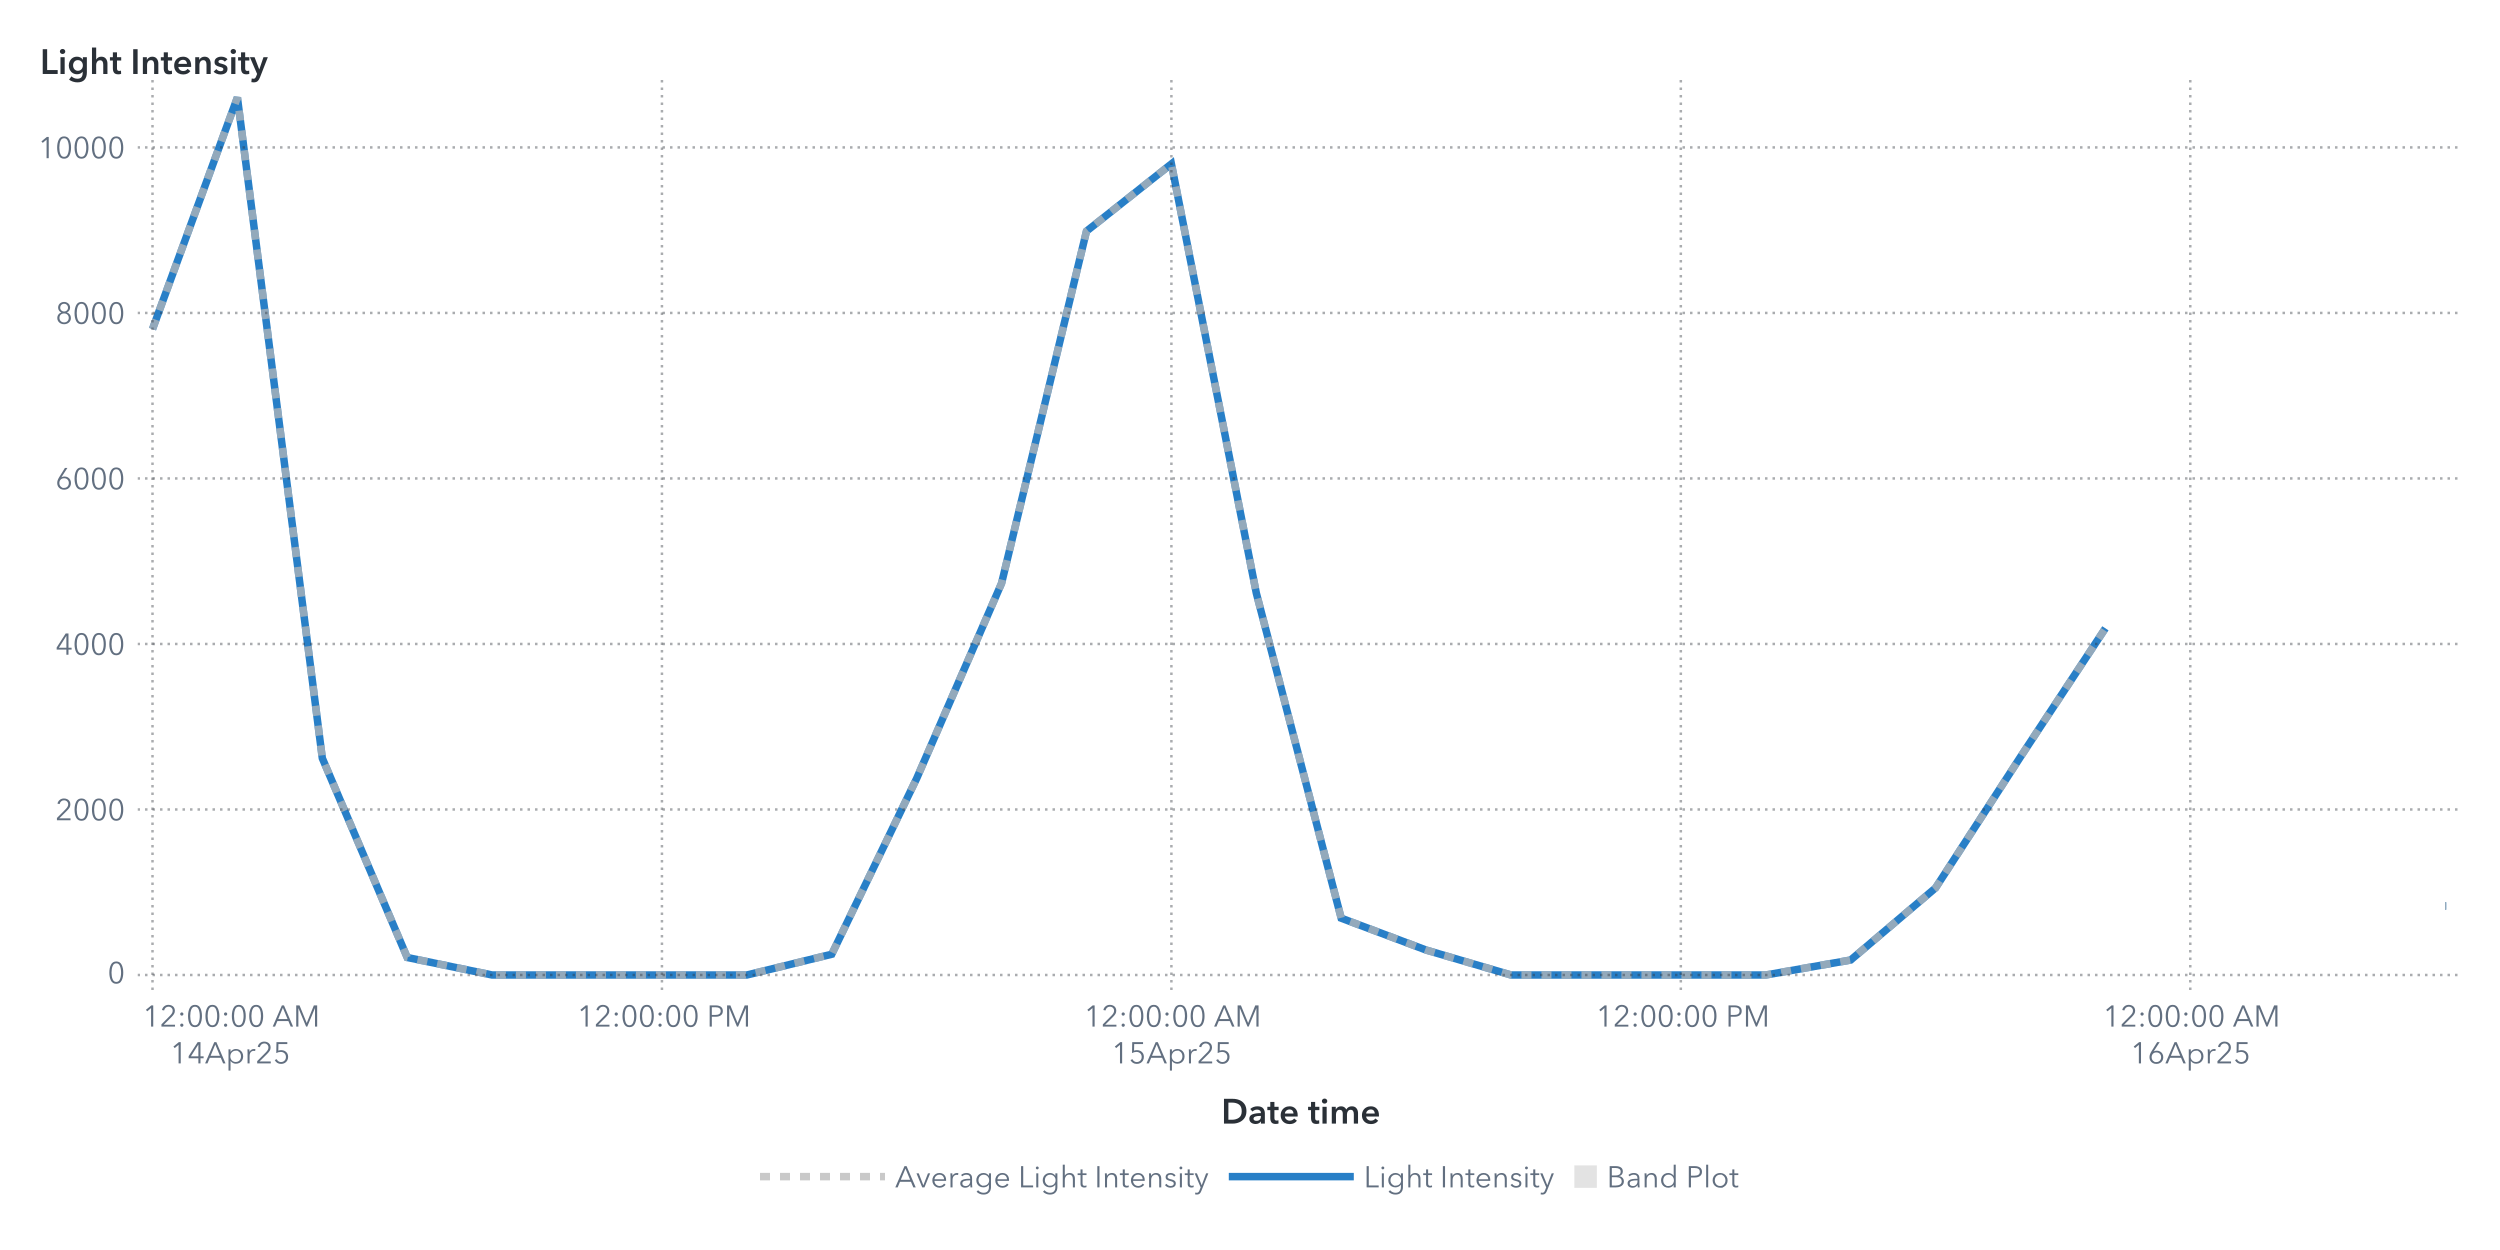
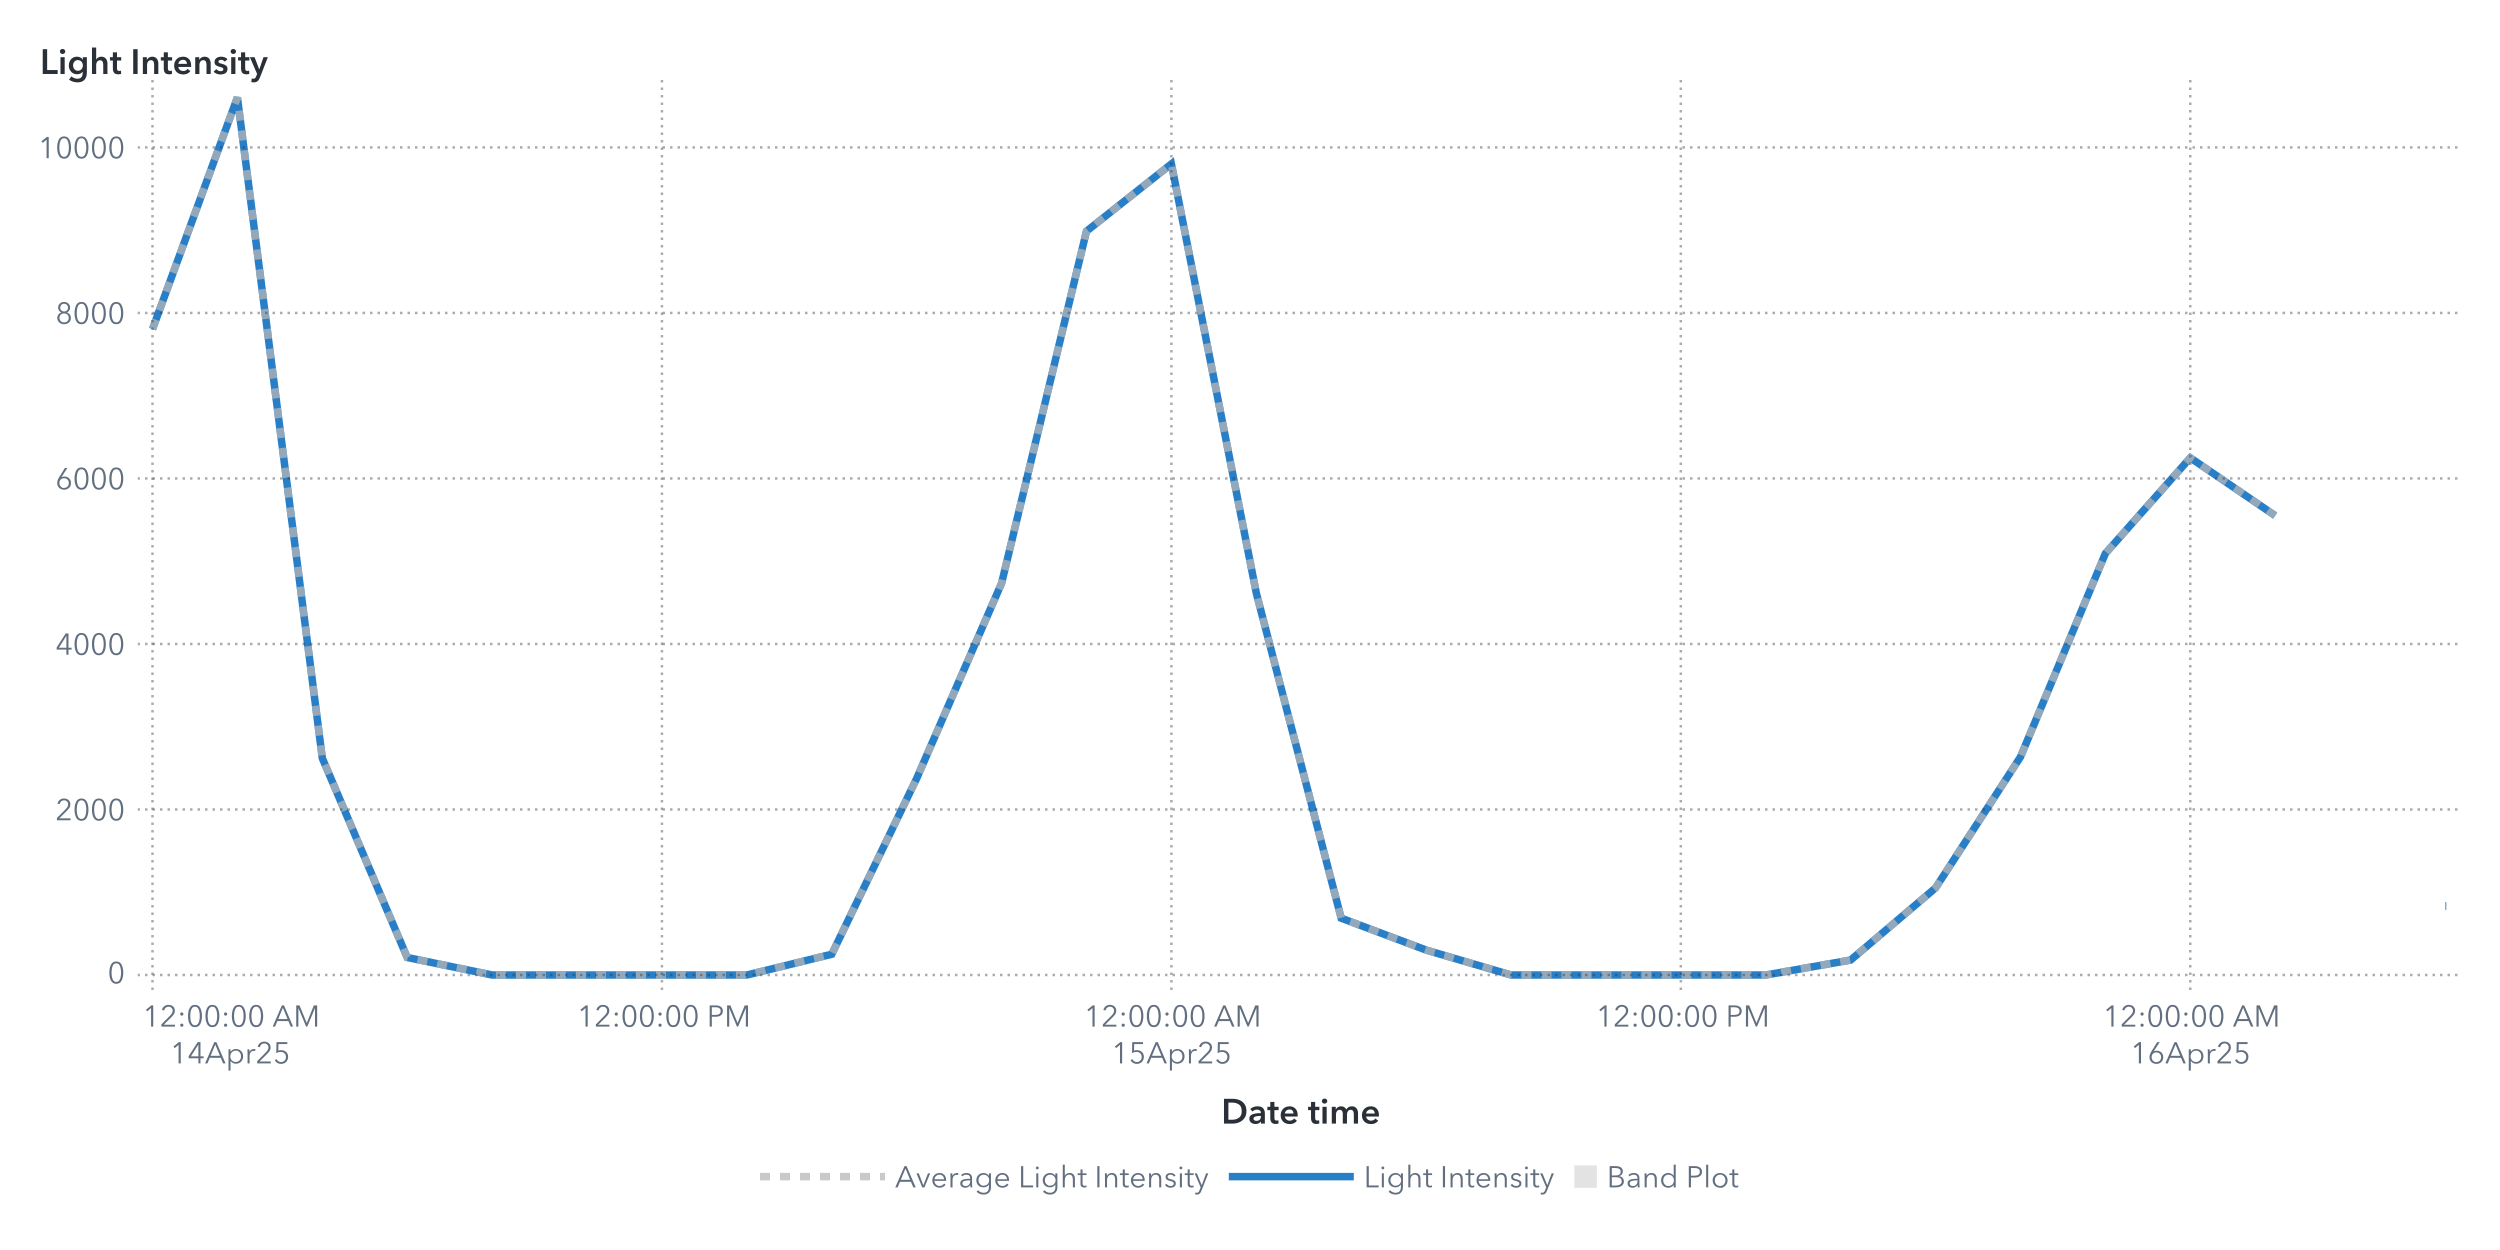
<svg xmlns="http://www.w3.org/2000/svg" xmlns:xlink="http://www.w3.org/1999/xlink" version="1.1" width="1000" height="500" viewBox="0 0 1000 500">
  <rect x="0" y="0" width="1000" height="500" fill="#ffffff">
</rect>
  <g>
    <rect x="0" y="0" rx="5" ry="5" width="1000.0" height="500.0" fill="#ffffff" opacity="0">
</rect>
    <rect x="0" y="0" rx="5" ry="5" width="1000.0" height="500.0" fill="#ffffff" opacity="0">
</rect>
    <rect x="0" y="0" rx="5" ry="5" width="1000.0" height="500.0" fill="#ffffff" opacity="0">
</rect>
    <rect x="0" y="0" rx="5" ry="5" width="1000.0" height="500.0" fill="#ffffff" opacity="0">
</rect>
    <g transform=" translate(16.0 -16.0)">
      <defs>
        <clipPath id="ClipPath0">
          <rect x="39" y="46" width="932" height="366">
</rect>
        </clipPath>
      </defs>
      <g clip-path="url(#ClipPath0)">
        <defs>
          <clipPath id="ClipPath1">
            <rect x="39" y="48" width="930" height="364">
</rect>
          </clipPath>
        </defs>
        <g clip-path="url(#ClipPath1)">
          <g transform="">
-             <polyline id="Polyline_39" points="45.0,147.66  78.96,55.0  112.93,319.3  146.89,399.0  180.85,406.0  214.81,406.0  248.78,406.0  282.74,406.0  316.7,397.69  350.67,327.37  384.63,249.29  418.59,108.47  452.56,81.56  486.52,253.22  520.48,383.27  554.44,396.02  588.41,406.0  622.37,406.0  656.33,406.0  690.3,406.0  724.26,400.01  758.22,371.17  792.19,318.76  826.15,267.32 " fill="none" stroke="#287fc7" stroke-width="3.0">
+             <polyline id="Polyline_39" points="45.0,147.66  78.96,55.0  112.93,319.3  146.89,399.0  180.85,406.0  214.81,406.0  248.78,406.0  282.74,406.0  316.7,397.69  350.67,327.37  384.63,249.29  418.59,108.47  452.56,81.56  486.52,253.22  520.48,383.27  554.44,396.02  588.41,406.0  622.37,406.0  656.33,406.0  690.3,406.0  724.26,400.01  758.22,371.17  792.19,318.76  826.15,237.39  860.11,199.12  894.07,222.27 " fill="none" stroke="#287fc7" stroke-width="3.0">
</polyline>
            <polyline id="Polyline_39" points="962.0,378.39  962.5,378.39 " fill="none" stroke="#287fc7" stroke-width="3.0">
</polyline>
          </g>
          <g transform="">
-             <polyline id="Polyline_96" points="45.0,147.66  78.96,55.0  112.93,319.3  146.89,399.0  180.85,406.0  214.81,406.0  248.78,406.0  282.74,406.0  316.7,397.69  350.67,327.37  384.63,249.29  418.59,108.47  452.56,81.56  486.52,253.22  520.48,383.27  554.44,396.02  588.41,406.0  622.37,406.0  656.33,406.0  690.3,406.0  724.26,400.01  758.22,371.17  792.19,318.76  826.15,267.32 " fill="none" stroke="#b7b7b7" stroke-width="3.0" stroke-dasharray="4,4" opacity="0.75">
+             <polyline id="Polyline_96" points="45.0,147.66  78.96,55.0  112.93,319.3  146.89,399.0  180.85,406.0  214.81,406.0  248.78,406.0  282.74,406.0  316.7,397.69  350.67,327.37  384.63,249.29  418.59,108.47  452.56,81.56  486.52,253.22  520.48,383.27  554.44,396.02  588.41,406.0  622.37,406.0  656.33,406.0  690.3,406.0  724.26,400.01  758.22,371.17  792.19,318.76  826.15,237.39  860.11,199.12  894.07,222.27 " fill="none" stroke="#b7b7b7" stroke-width="3.0" stroke-dasharray="4,4" opacity="0.75">
</polyline>
            <polyline id="Polyline_96" points="962.0,378.39  962.5,378.39 " fill="none" stroke="#b7b7b7" stroke-width="3.0" stroke-dasharray="4,4" opacity="0.75">
</polyline>
          </g>
          <g transform="">
</g>
        </g>
        <path d="M39.0 406.0L969.0 406.0" stroke="#2a3037" stroke-dasharray="1,2" fill="none" opacity="0.4">
</path>
        <path d="M39.0 339.79L969.0 339.79" stroke="#2a3037" stroke-dasharray="1,2" fill="none" opacity="0.4">
</path>
        <path d="M39.0 273.59L969.0 273.59" stroke="#2a3037" stroke-dasharray="1,2" fill="none" opacity="0.4">
</path>
        <path d="M39.0 207.38L969.0 207.38" stroke="#2a3037" stroke-dasharray="1,2" fill="none" opacity="0.4">
</path>
        <path d="M39.0 141.18L969.0 141.18" stroke="#2a3037" stroke-dasharray="1,2" fill="none" opacity="0.4">
</path>
        <path d="M39.0 74.97L969.0 74.97" stroke="#2a3037" stroke-dasharray="1,2" fill="none" opacity="0.4">
</path>
        <path d="M45.0 412.0L45.0 48.0" stroke="#2a3037" stroke-dasharray="1,2" fill="none" opacity="0.4">
</path>
        <path d="M248.78 412.0L248.78 48.0" stroke="#2a3037" stroke-dasharray="1,2" fill="none" opacity="0.4">
</path>
        <path d="M452.56 412.0L452.56 48.0" stroke="#2a3037" stroke-dasharray="1,2" fill="none" opacity="0.4">
</path>
        <path d="M656.33 412.0L656.33 48.0" stroke="#2a3037" stroke-dasharray="1,2" fill="none" opacity="0.4">
</path>
        <path d="M860.11 412.0L860.11 48.0" stroke="#2a3037" stroke-dasharray="1,2" fill="none" opacity="0.4">
</path>
      </g>
      <defs>
        <clipPath id="ClipPath2">
          <rect x="0" y="49" width="39" height="363">
</rect>
        </clipPath>
      </defs>
      <g clip-path="url(#ClipPath2)">
        <g fill="#626f80" stroke="#626f80" transform="translate(27.04 409.3) scale(0.012 -0.012)">
          <defs>
            <path id="g48/TT0" d="M522.0 353.0Q 522.0,195.0  467.0,88.5 T 290.0,-18.0 Q 167.0,-18.0  112.5,88.5 T 58.0,353.0 Q 58.0,512.0  112.5,619.0 T 290.0,726.0 Q 412.0,726.0  467.0,618.5 T 522.0,353.0 Z M131.0 353.0Q 131.0,226.0  167.5,135.0 T 290.0,44.0 Q 375.0,44.0  412.0,135.5 T 449.0,353.0 Q 449.0,480.0  412.0,572.5 T 290.0,665.0 Q 204.0,665.0  167.5,573.0 T 131.0,353.0 Z">
</path>
          </defs>
          <use x="0" y="0" xlink:href="#g48/TT0" />
        </g>
        <text id="Text_182" x="34.0" y="409.3" font-size="9.0pt" font-family="Avenir Next for SAS" fill="#626f80" text-anchor="end" opacity="0">
0</text>
        <g fill="#626f80" stroke="#626f80" transform="translate(6.16 344.1) scale(0.012 -0.012)">
          <defs>
            <path id="g50/TT0" d="M51.0 0 L51.0 75.0 L341.0 368.0Q 380.0,408.0  403.0,447.0 T 426.0,530.0 Q 426.0,590.0  385.5,627.5 T 286.0,665.0 Q 230.0,665.0  191.0,630.0 T 140.0,539.0  L69.0 553.0Q 84.0,629.0  144.0,677.5 T 286.0,726.0 Q 344.0,726.0  392.5,703.5 T 470.0,637.0 T 499.0,531.0 Q 499.0,469.0  470.0,421.5 T 384.0,317.0  L129.0 64.0 L504.0 64.0 L504.0 0 L51.0 0Z">
</path>
          </defs>
          <use x="0" y="0" xlink:href="#g50/TT0" />
          <use x="580.0" y="0" xlink:href="#g48/TT0" />
          <use x="1160.0" y="0" xlink:href="#g48/TT0" />
          <use x="1740.0" y="0" xlink:href="#g48/TT0" />
        </g>
        <text id="Text_183" x="34.0" y="344.1" font-size="9.0pt" font-family="Avenir Next for SAS" fill="#626f80" text-anchor="end" opacity="0">
2000</text>
        <g fill="#626f80" stroke="#626f80" transform="translate(6.16 277.89) scale(0.012 -0.012)">
          <defs>
            <path id="g52/TT0" d="M436.0 234.0 L540.0 234.0 L540.0 171.0 L436.0 171.0 L436.0 0 L366.0 0 L366.0 171.0 L42.0 171.0 L42.0 241.0 L342.0 708.0 L436.0 708.0 L436.0 234.0Z M366.0 627.0 L364.0 627.0 L117.0 234.0 L366.0 234.0 L366.0 627.0Z">
</path>
          </defs>
          <use x="0" y="0" xlink:href="#g52/TT0" />
          <use x="580.0" y="0" xlink:href="#g48/TT0" />
          <use x="1160.0" y="0" xlink:href="#g48/TT0" />
          <use x="1740.0" y="0" xlink:href="#g48/TT0" />
        </g>
        <text id="Text_184" x="34.0" y="277.89" font-size="9.0pt" font-family="Avenir Next for SAS" fill="#626f80" text-anchor="end" opacity="0">
4000</text>
        <g fill="#626f80" stroke="#626f80" transform="translate(6.16 211.68) scale(0.012 -0.012)">
          <defs>
            <path id="g54/TT0" d="M203.0 397.0Q 218.0,409.0  247.0,416.0 T 304.0,423.0 Q 365.0,423.0  414.5,395.5 T 492.0,318.0 T 520.0,205.0 Q 520.0,140.0  490.5,89.5 T 408.5,10.5 T 290.0,-18.0 Q 224.0,-18.0  171.5,10.5 T 89.5,89.5 T 60.0,205.0 Q 60.0,255.0  77.0,301.5 T 124.0,397.0  L317.0 708.0 L400.0 708.0 L201.0 399.0 L203.0 397.0Z M290.0 43.0Q 336.0,43.0  372.0,64.0 T 428.0,122.0 T 448.0,205.0 Q 448.0,275.0  405.0,320.0 T 290.0,365.0 Q 218.0,365.0  175.0,320.0 T 132.0,205.0 Q 132.0,159.0  152.0,122.0 T 208.0,64.0 T 244.0,43.0 Z">
</path>
          </defs>
          <use x="0" y="0" xlink:href="#g54/TT0" />
          <use x="580.0" y="0" xlink:href="#g48/TT0" />
          <use x="1160.0" y="0" xlink:href="#g48/TT0" />
          <use x="1740.0" y="0" xlink:href="#g48/TT0" />
        </g>
        <text id="Text_185" x="34.0" y="211.68" font-size="9.0pt" font-family="Avenir Next for SAS" fill="#626f80" text-anchor="end" opacity="0">
6000</text>
        <g fill="#626f80" stroke="#626f80" transform="translate(6.16 145.48) scale(0.012 -0.012)">
          <defs>
            <path id="g56/TT0" d="M517.0 186.0Q 517.0,126.0  486.0,79.5 T 403.0,7.5 T 290.0,-18.0 Q 229.0,-18.0  177.0,7.5 T 94.0,79.5 T 63.0,186.0 Q 63.0,256.0  100.5,306.5 T 197.0,375.0  L197.0 377.0Q 150.0,393.0  120.0,437.5 T 90.0,537.0 Q 90.0,593.0  117.0,636.0 T 190.0,702.5 T 290.0,726.0 Q 344.0,726.0  390.0,702.5 T 463.0,636.0 T 490.0,537.0 Q 490.0,482.0  460.0,437.5 T 383.0,377.0  L383.0 375.0Q 442.0,358.0  479.5,307.0 T 517.0,186.0 Z M290.0 406.0Q 345.0,406.0  382.5,442.0 T 420.0,533.0 Q 420.0,590.0  383.0,627.5 T 290.0,665.0 Q 234.0,665.0  197.0,627.5 T 160.0,533.0 Q 160.0,478.0  197.5,442.0 T 290.0,406.0 Z M290.0 43.0Q 359.0,43.0  402.0,86.0 T 445.0,194.0 Q 445.0,258.0  402.0,300.0 T 290.0,342.0 Q 221.0,342.0  178.0,300.0 T 135.0,194.0 Q 135.0,129.0  178.0,86.0 T 290.0,43.0 Z">
</path>
          </defs>
          <use x="0" y="0" xlink:href="#g56/TT0" />
          <use x="580.0" y="0" xlink:href="#g48/TT0" />
          <use x="1160.0" y="0" xlink:href="#g48/TT0" />
          <use x="1740.0" y="0" xlink:href="#g48/TT0" />
        </g>
        <text id="Text_186" x="34.0" y="145.48" font-size="9.0pt" font-family="Avenir Next for SAS" fill="#626f80" text-anchor="end" opacity="0">
8000</text>
        <g fill="#626f80" stroke="#626f80" transform="translate(-0.8 79.27) scale(0.012 -0.012)">
          <defs>
            <path id="g49/TT0" d="M358.0 0 L286.0 0 L286.0 619.0 L158.0 510.0 L114.0 560.0 L294.0 708.0 L358.0 708.0 L358.0 0Z">
</path>
          </defs>
          <use x="0" y="0" xlink:href="#g49/TT0" />
          <use x="580.0" y="0" xlink:href="#g48/TT0" />
          <use x="1160.0" y="0" xlink:href="#g48/TT0" />
          <use x="1740.0" y="0" xlink:href="#g48/TT0" />
          <use x="2320.0" y="0" xlink:href="#g48/TT0" />
        </g>
        <text id="Text_187" x="34.0" y="79.27" font-size="9.0pt" font-family="Avenir Next for SAS" fill="#626f80" text-anchor="end" opacity="0">
10000</text>
      </g>
      <g fill="#2a3037" stroke="#2a3037" transform="translate(0 45.59) scale(0.014 -0.014)">
        <defs>
          <path id="g76/TT1" d="M78.0 708.0 L204.0 708.0 L204.0 112.0 L505.0 112.0 L505.0 0 L78.0 0 L78.0 708.0Z">
</path>
        </defs>
        <use x="0" y="0" xlink:href="#g76/TT1" />
        <defs>
          <path id="g105/TT1" d="M133.0 715.0Q 166.0,715.0  188.5,694.5 T 211.0,643.0 Q 211.0,612.0  188.5,591.5 T 133.0,571.0 Q 101.0,571.0  79.0,592.5 T 57.0,643.0 Q 57.0,672.0  79.0,693.5 T 133.0,715.0 Z M74.0 480.0 L194.0 480.0 L194.0 0 L74.0 0 L74.0 480.0Z">
</path>
        </defs>
        <use x="511.0" y="0" xlink:href="#g105/TT1" />
        <defs>
          <path id="g103/TT1" d="M560.0 43.0Q 560.0,-91.0  492.5,-165.5 T 289.0,-240.0 Q 228.0,-240.0  162.0,-219.0 T 51.0,-161.0  L120.0 -68.0Q 154.0,-101.0  198.5,-118.5 T 288.0,-136.0 Q 370.0,-136.0  405.0,-92.5 T 440.0,29.0  L440.0 64.0 L438.0 64.0Q 412.0,29.0  371.5,10.5 T 281.0,-8.0 Q 211.0,-8.0  157.0,25.5 T 73.5,116.5 T 44.0,242.0 Q 44.0,312.0  73.0,369.5 T 155.0,460.5 T 279.0,494.0 Q 331.0,494.0  375.0,472.0 T 444.0,408.0  L446.0 408.0 L446.0 480.0 L560.0 480.0 L560.0 43.0Z M166.0 243.0Q 166.0,204.0  182.5,169.0 T 230.5,112.5 T 303.0,91.0 Q 346.0,91.0  378.5,112.0 T 428.5,168.0 T 446.0,243.0 Q 446.0,285.0  428.5,320.0 T 378.5,375.5 T 304.0,396.0 Q 241.0,396.0  203.5,352.5 T 166.0,243.0 Z">
</path>
        </defs>
        <use x="779.0" y="0" xlink:href="#g103/TT1" />
        <defs>
          <path id="g104/TT1" d="M516.0 300.0 L516.0 0 L396.0 0 L396.0 264.0Q 396.0,391.0  307.0,391.0 Q 253.0,391.0  223.5,352.5 T 194.0,262.0  L194.0 0 L74.0 0 L74.0 756.0 L194.0 756.0 L194.0 413.0 L196.0 413.0Q 212.0,446.0  250.5,470.0 T 339.0,494.0 Q 427.0,494.0  471.5,437.5 T 516.0,300.0 Z">
</path>
        </defs>
        <use x="1411.0" y="0" xlink:href="#g104/TT1" />
        <defs>
          <path id="g116/TT1" d="M3.0 480.0 L87.0 480.0 L87.0 619.0 L205.0 619.0 L205.0 480.0 L325.0 480.0 L325.0 384.0 L205.0 384.0 L205.0 161.0Q 205.0,125.0  218.0,106.0 T 268.0,87.0 Q 299.0,87.0  319.0,97.0  L323.0 3.0Q 289.0,-10.0  243.0,-10.0 Q 155.0,-10.0  121.0,35.5 T 87.0,160.0  L87.0 384.0 L3.0 384.0 L3.0 480.0Z">
</path>
        </defs>
        <use x="1995.0" y="0" xlink:href="#g116/TT1" />
        <defs>
          <path id="g73/TT1" d="M78.0 708.0 L204.0 708.0 L204.0 0 L78.0 0 L78.0 708.0Z">
</path>
        </defs>
        <use x="2585.0" y="0" xlink:href="#g73/TT1" />
        <defs>
          <path id="g110/TT1" d="M186.0 480.0 L186.0 403.0 L188.0 403.0Q 205.0,441.0  245.5,467.5 T 337.0,494.0 Q 425.0,494.0  469.5,437.5 T 514.0,300.0  L514.0 0 L394.0 0 L394.0 266.0Q 394.0,394.0  304.0,394.0 Q 250.0,394.0  221.0,355.5 T 192.0,264.0  L192.0 0 L72.0 0 L72.0 480.0 L186.0 480.0Z">
</path>
        </defs>
        <use x="2867.0" y="0" xlink:href="#g110/TT1" />
        <use x="3449.0" y="0" xlink:href="#g116/TT1" />
        <defs>
          <path id="g101/TT1" d="M529.0 202.0 L164.0 202.0Q 168.0,152.0  208.0,118.0 T 301.0,84.0 Q 384.0,84.0  428.0,146.0  L508.0 82.0Q 437.0,-14.0  302.0,-14.0 Q 228.0,-14.0  169.5,16.5 T 77.5,104.0 T 44.0,237.0 Q 44.0,313.0  77.0,371.5 T 168.0,462.0 T 298.0,494.0 Q 402.0,494.0  466.0,427.0 T 530.0,234.0 Q 530.0,213.0  529.0,202.0 Z M297.0 404.0Q 244.0,404.0  206.0,371.0 T 164.0,288.0  L410.0 288.0Q 410.0,338.0  381.0,371.0 T 297.0,404.0 Z">
</path>
        </defs>
        <use x="3789.0" y="0" xlink:href="#g101/TT1" />
        <use x="4363.0" y="0" xlink:href="#g110/TT1" />
        <defs>
          <path id="g115/TT1" d="M230.0 404.0Q 198.0,404.0  175.5,391.0 T 153.0,352.0 Q 153.0,327.0  176.0,315.0 T 257.0,289.0 Q 325.0,273.0  368.5,241.0 T 412.0,146.0 Q 412.0,64.0  355.5,25.0 T 212.0,-14.0 Q 155.0,-14.0  102.0,7.0 T 15.0,65.0  L94.0 139.0Q 114.0,112.0  146.5,95.5 T 217.0,79.0 Q 248.0,79.0  271.0,93.0 T 294.0,136.0 Q 294.0,164.0  269.5,177.5 T 184.0,205.0 Q 119.0,221.0  80.5,250.5 T 42.0,341.0 Q 42.0,416.0  98.0,455.0 T 233.0,494.0 Q 287.0,494.0  336.0,475.0 T 413.0,421.0  L335.0 352.0Q 318.0,374.0  290.0,389.0 T 230.0,404.0 Z">
</path>
        </defs>
        <use x="4945.0" y="0" xlink:href="#g115/TT1" />
        <use x="5389.0" y="0" xlink:href="#g105/TT1" />
        <use x="5657.0" y="0" xlink:href="#g116/TT1" />
        <defs>
          <path id="g121/TT1" d="M133.0 480.0 L267.0 131.0 L269.0 131.0 L388.0 480.0 L513.0 480.0 L286.0 -103.0Q 258.0,-174.0  218.5,-207.0 T 104.0,-240.0 Q 71.0,-240.0  42.0,-233.0  L52.0 -129.0Q 74.0,-136.0  97.0,-136.0 Q 133.0,-136.0  149.0,-119.5 T 182.0,-61.0  L206.0 0 L0 480.0 L133.0 480.0Z">
</path>
        </defs>
        <use x="5997.0" y="0" xlink:href="#g121/TT1" />
      </g>
      <text id="Text_188" x="0" y="45.59" font-size="10.5pt" font-family="Avenir Next for SAS" font-weight="bold" fill="#2a3037" text-anchor="start" opacity="0">
Light Intensity</text>
      <defs>
        <clipPath id="ClipPath3">
          <rect x="39" y="412" width="929" height="57">
</rect>
        </clipPath>
      </defs>
      <g clip-path="url(#ClipPath3)">
        <g fill="#626f80" stroke="#626f80" transform="translate(41.0 426.65) scale(0.012 -0.012)">
          <use x="0" y="0" xlink:href="#g49/TT0" />
          <use x="580.0" y="0" xlink:href="#g50/TT0" />
          <defs>
            <path id="g58/TT0" d="M150.0 366.0Q 127.0,366.0  111.5,382.0 T 96.0,420.0 Q 96.0,442.0  111.5,458.0 T 150.0,474.0 Q 173.0,474.0  188.5,458.0 T 204.0,420.0 Q 204.0,398.0  188.5,382.0 T 150.0,366.0 Z M150.0 -6.0Q 127.0,-6.0  111.5,10.0 T 96.0,48.0 Q 96.0,70.0  111.5,86.0 T 150.0,102.0 Q 173.0,102.0  188.5,86.0 T 204.0,48.0 Q 204.0,26.0  188.5,10.0 T 150.0,-6.0 Z">
</path>
          </defs>
          <use x="1160.0" y="0" xlink:href="#g58/TT0" />
          <use x="1460.0" y="0" xlink:href="#g48/TT0" />
          <use x="2040.0" y="0" xlink:href="#g48/TT0" />
          <use x="2620.0" y="0" xlink:href="#g58/TT0" />
          <use x="2920.0" y="0" xlink:href="#g48/TT0" />
          <use x="3500.0" y="0" xlink:href="#g48/TT0" />
          <defs>
            <path id="g65/TT0" d="M89.0 0 L10.0 0 L316.0 708.0 L386.0 708.0 L690.0 0 L610.0 0 L532.0 186.0 L166.0 186.0 L89.0 0Z M193.0 252.0 L505.0 252.0 L349.0 628.0 L193.0 252.0Z">
</path>
          </defs>
          <use x="4330.0" y="0" xlink:href="#g65/TT0" />
          <defs>
            <path id="g77/TT0" d="M444.0 122.0 L445.0 122.0 L682.0 708.0 L792.0 708.0 L792.0 0 L720.0 0 L720.0 615.0 L718.0 615.0 L462.0 0 L424.0 0 L168.0 615.0 L166.0 615.0 L166.0 0 L94.0 0 L94.0 708.0 L204.0 708.0 L444.0 122.0Z">
</path>
          </defs>
          <use x="5030.0" y="0" xlink:href="#g77/TT0" />
        </g>
        <text x="76.0" y="426.65" font-size="9.0pt" font-family="Avenir Next for SAS" fill="#626f80" text-anchor="middle" opacity="0">
12:00:00 AM</text>
        <g fill="#626f80" stroke="#626f80" transform="translate(52.0 441.35) scale(0.012 -0.012)">
          <use x="0" y="0" xlink:href="#g49/TT0" />
          <use x="580.0" y="0" xlink:href="#g52/TT0" />
          <use x="1160.0" y="0" xlink:href="#g65/TT0" />
          <defs>
            <path id="g112/TT0" d="M90.0 -240.0 L90.0 468.0 L158.0 468.0 L158.0 387.0 L161.0 387.0Q 189.0,431.0  237.0,455.5 T 337.0,480.0 Q 408.0,480.0  463.5,447.5 T 549.0,359.0 T 579.0,234.0 Q 579.0,165.0  549.0,109.0 T 463.5,20.5 T 337.0,-12.0 Q 286.0,-12.0  238.0,12.0 T 161.0,79.0  L158.0 79.0 L158.0 -240.0 L90.0 -240.0Z M330.0 423.0Q 278.0,423.0  237.0,398.0 T 173.0,330.0 T 150.0,234.0 Q 150.0,181.0  173.0,138.0 T 237.0,70.5 T 330.0,46.0 Q 385.0,46.0  425.0,71.0 T 486.0,138.5 T 507.0,234.0 Q 507.0,287.0  486.0,330.0 T 425.0,398.0 T 385.0,423.0 Z">
</path>
          </defs>
          <use x="1860.0" y="0" xlink:href="#g112/TT0" />
          <defs>
            <path id="g114/TT0" d="M86.0 468.0 L151.0 468.0Q 155.0,418.0  155.0,388.0  L157.0 388.0Q 177.0,429.0  217.5,454.5 T 307.0,480.0 Q 334.0,480.0  352.0,475.0  L343.0 411.0Q 337.0,413.0  322.5,415.0 T 295.0,417.0 Q 236.0,417.0  197.0,372.5 T 158.0,240.0  L158.0 0 L90.0 0 L90.0 365.0Q 90.0,425.0  86.0,468.0 Z">
</path>
          </defs>
          <use x="2495.0" y="0" xlink:href="#g114/TT0" />
          <use x="2855.0" y="0" xlink:href="#g50/TT0" />
          <defs>
            <path id="g53/TT0" d="M180.0 644.0 L175.0 425.0Q 219.0,441.0  273.0,441.0 Q 339.0,441.0  391.5,413.0 T 473.5,334.5 T 503.0,219.0 Q 503.0,151.0  473.5,97.0 T 390.5,12.5 T 268.0,-18.0 Q 194.0,-18.0  140.0,16.0 T 56.0,111.0  L121.0 140.0Q 140.0,96.0  179.0,70.0 T 264.0,44.0 Q 311.0,44.0  349.0,66.0 T 408.5,126.5 T 430.0,212.0 Q 430.0,289.0  380.5,335.5 T 254.0,382.0 Q 180.0,382.0  107.0,343.0  L114.0 708.0 L475.0 708.0 L475.0 644.0 L180.0 644.0Z">
</path>
          </defs>
          <use x="3435.0" y="0" xlink:href="#g53/TT0" />
        </g>
        <text x="76.0" y="441.35" font-size="9.0pt" font-family="Avenir Next for SAS" fill="#626f80" text-anchor="middle" opacity="0">
14Apr25</text>
        <g fill="#626f80" stroke="#626f80" transform="translate(214.78 426.65) scale(0.012 -0.012)">
          <use x="0" y="0" xlink:href="#g49/TT0" />
          <use x="580.0" y="0" xlink:href="#g50/TT0" />
          <use x="1160.0" y="0" xlink:href="#g58/TT0" />
          <use x="1460.0" y="0" xlink:href="#g48/TT0" />
          <use x="2040.0" y="0" xlink:href="#g48/TT0" />
          <use x="2620.0" y="0" xlink:href="#g58/TT0" />
          <use x="2920.0" y="0" xlink:href="#g48/TT0" />
          <use x="3500.0" y="0" xlink:href="#g48/TT0" />
          <defs>
            <path id="g80/TT0" d="M294.0 708.0Q 405.0,708.0  469.0,660.0 T 533.0,519.0 Q 533.0,426.0  468.0,377.5 T 292.0,329.0  L166.0 329.0 L166.0 0 L94.0 0 L94.0 708.0 L294.0 708.0Z M288.0 390.0Q 372.0,390.0  416.5,423.0 T 461.0,519.0 Q 461.0,583.0  416.5,614.5 T 288.0,646.0  L166.0 646.0 L166.0 390.0 L288.0 390.0Z">
</path>
          </defs>
          <use x="4330.0" y="0" xlink:href="#g80/TT0" />
          <use x="4910.0" y="0" xlink:href="#g77/TT0" />
        </g>
        <text x="248.78" y="426.65" font-size="9.0pt" font-family="Avenir Next for SAS" fill="#626f80" text-anchor="middle" opacity="0">
12:00:00 PM</text>
        <g fill="#626f80" stroke="#626f80" transform="translate(417.56 426.65) scale(0.012 -0.012)">
          <use x="0" y="0" xlink:href="#g49/TT0" />
          <use x="580.0" y="0" xlink:href="#g50/TT0" />
          <use x="1160.0" y="0" xlink:href="#g58/TT0" />
          <use x="1460.0" y="0" xlink:href="#g48/TT0" />
          <use x="2040.0" y="0" xlink:href="#g48/TT0" />
          <use x="2620.0" y="0" xlink:href="#g58/TT0" />
          <use x="2920.0" y="0" xlink:href="#g48/TT0" />
          <use x="3500.0" y="0" xlink:href="#g48/TT0" />
          <use x="4330.0" y="0" xlink:href="#g65/TT0" />
          <use x="5030.0" y="0" xlink:href="#g77/TT0" />
        </g>
        <text x="452.56" y="426.65" font-size="9.0pt" font-family="Avenir Next for SAS" fill="#626f80" text-anchor="middle" opacity="0">
12:00:00 AM</text>
        <g fill="#626f80" stroke="#626f80" transform="translate(428.56 441.35) scale(0.012 -0.012)">
          <use x="0" y="0" xlink:href="#g49/TT0" />
          <use x="580.0" y="0" xlink:href="#g53/TT0" />
          <use x="1160.0" y="0" xlink:href="#g65/TT0" />
          <use x="1860.0" y="0" xlink:href="#g112/TT0" />
          <use x="2495.0" y="0" xlink:href="#g114/TT0" />
          <use x="2855.0" y="0" xlink:href="#g50/TT0" />
          <use x="3435.0" y="0" xlink:href="#g53/TT0" />
        </g>
        <text x="452.56" y="441.35" font-size="9.0pt" font-family="Avenir Next for SAS" fill="#626f80" text-anchor="middle" opacity="0">
15Apr25</text>
        <g fill="#626f80" stroke="#626f80" transform="translate(622.33 426.65) scale(0.012 -0.012)">
          <use x="0" y="0" xlink:href="#g49/TT0" />
          <use x="580.0" y="0" xlink:href="#g50/TT0" />
          <use x="1160.0" y="0" xlink:href="#g58/TT0" />
          <use x="1460.0" y="0" xlink:href="#g48/TT0" />
          <use x="2040.0" y="0" xlink:href="#g48/TT0" />
          <use x="2620.0" y="0" xlink:href="#g58/TT0" />
          <use x="2920.0" y="0" xlink:href="#g48/TT0" />
          <use x="3500.0" y="0" xlink:href="#g48/TT0" />
          <use x="4330.0" y="0" xlink:href="#g80/TT0" />
          <use x="4910.0" y="0" xlink:href="#g77/TT0" />
        </g>
        <text x="656.33" y="426.65" font-size="9.0pt" font-family="Avenir Next for SAS" fill="#626f80" text-anchor="middle" opacity="0">
12:00:00 PM</text>
        <g fill="#626f80" stroke="#626f80" transform="translate(825.11 426.65) scale(0.012 -0.012)">
          <use x="0" y="0" xlink:href="#g49/TT0" />
          <use x="580.0" y="0" xlink:href="#g50/TT0" />
          <use x="1160.0" y="0" xlink:href="#g58/TT0" />
          <use x="1460.0" y="0" xlink:href="#g48/TT0" />
          <use x="2040.0" y="0" xlink:href="#g48/TT0" />
          <use x="2620.0" y="0" xlink:href="#g58/TT0" />
          <use x="2920.0" y="0" xlink:href="#g48/TT0" />
          <use x="3500.0" y="0" xlink:href="#g48/TT0" />
          <use x="4330.0" y="0" xlink:href="#g65/TT0" />
          <use x="5030.0" y="0" xlink:href="#g77/TT0" />
        </g>
        <text x="860.11" y="426.65" font-size="9.0pt" font-family="Avenir Next for SAS" fill="#626f80" text-anchor="middle" opacity="0">
12:00:00 AM</text>
        <g fill="#626f80" stroke="#626f80" transform="translate(836.11 441.35) scale(0.012 -0.012)">
          <use x="0" y="0" xlink:href="#g49/TT0" />
          <use x="580.0" y="0" xlink:href="#g54/TT0" />
          <use x="1160.0" y="0" xlink:href="#g65/TT0" />
          <use x="1860.0" y="0" xlink:href="#g112/TT0" />
          <use x="2495.0" y="0" xlink:href="#g114/TT0" />
          <use x="2855.0" y="0" xlink:href="#g50/TT0" />
          <use x="3435.0" y="0" xlink:href="#g53/TT0" />
        </g>
        <text x="860.11" y="441.35" font-size="9.0pt" font-family="Avenir Next for SAS" fill="#626f80" text-anchor="middle" opacity="0">
16Apr25</text>
      </g>
      <g fill="#2a3037" stroke="#2a3037" transform="translate(472.5 465.44) scale(0.014 -0.014)">
        <defs>
          <path id="g68/TT1" d="M329.0 708.0Q 430.0,708.0  518.5,673.0 T 663.5,558.5 T 720.0,354.0 Q 720.0,237.0  663.0,157.0 T 516.5,38.5 T 329.0,0  L78.0 0 L78.0 708.0 L329.0 708.0Z M585.0 354.0Q 585.0,492.0  506.0,546.0 T 309.0,600.0  L204.0 600.0 L204.0 110.0 L309.0 110.0Q 424.0,110.0  504.5,166.5 T 585.0,354.0 Z">
</path>
        </defs>
        <use x="0" y="0" xlink:href="#g68/TT1" />
        <defs>
          <path id="g97/TT1" d="M367.0 61.0Q 349.0,29.0  308.5,8.5 T 218.0,-12.0 Q 175.0,-12.0  134.0,3.0 T 65.5,51.5 T 38.0,137.0 Q 38.0,233.0  131.0,266.5 T 368.0,300.0  L368.0 312.0Q 368.0,354.0  337.0,377.0 T 258.0,400.0 Q 221.0,400.0  186.0,384.5 T 127.0,345.0  L65.0 418.0Q 105.0,455.0  158.5,474.5 T 268.0,494.0 Q 385.0,494.0  433.5,436.0 T 482.0,292.0  L482.0 0 L370.0 0 L370.0 61.0 L367.0 61.0Z M341.0 219.0Q 158.0,219.0  158.0,139.0 Q 158.0,107.0  182.5,93.0 T 242.0,79.0 Q 303.0,79.0  335.5,111.5 T 368.0,202.0  L368.0 219.0 L341.0 219.0Z">
</path>
        </defs>
        <use x="764.0" y="0" xlink:href="#g97/TT1" />
        <use x="1314.0" y="0" xlink:href="#g116/TT1" />
        <use x="1654.0" y="0" xlink:href="#g101/TT1" />
        <use x="2478.0" y="0" xlink:href="#g116/TT1" />
        <use x="2818.0" y="0" xlink:href="#g105/TT1" />
        <defs>
          <path id="g109/TT1" d="M822.0 300.0 L822.0 0 L702.0 0 L702.0 266.0Q 702.0,394.0  612.0,394.0 Q 560.0,394.0  533.0,354.5 T 506.0,262.0  L506.0 0 L386.0 0 L386.0 290.0Q 386.0,337.0  363.5,365.5 T 297.0,394.0 Q 246.0,394.0  219.0,355.5 T 192.0,264.0  L192.0 0 L72.0 0 L72.0 480.0 L186.0 480.0 L186.0 403.0 L188.0 403.0Q 205.0,442.0  244.0,468.0 T 337.0,494.0 Q 390.0,494.0  428.0,470.0 T 487.0,403.0 Q 511.0,447.0  551.5,470.5 T 645.0,494.0 Q 733.0,494.0  777.5,437.5 T 822.0,300.0 Z">
</path>
        </defs>
        <use x="3086.0" y="0" xlink:href="#g109/TT1" />
        <use x="3976.0" y="0" xlink:href="#g101/TT1" />
      </g>
      <text id="Text_190" x="503.5" y="465.44" font-size="10.5pt" font-family="Avenir Next for SAS" font-weight="bold" fill="#2a3037" text-anchor="middle" opacity="0">
Date time</text>
    </g>
    <g transform=" translate(16.0 -16.0)">
</g>
    <g transform=" translate(16.0 -16.0)">
</g>
    <g transform=" translate(16.0 -16.0)">
      <rect x="282.0" y="473.3" rx="5" ry="5" width="403.52" height="26.7" fill="#ffffff">
</rect>
      <path d="M288.0 486.65L338.0 486.65" stroke="#b7b7b7" stroke-dasharray="4,4" stroke-width="3.0" fill="none" opacity="0.75">
</path>
      <g fill="#626f80" stroke="#626f80" transform="translate(342.0 490.95) scale(0.012 -0.012)">
        <use x="0" y="0" xlink:href="#g65/TT0" />
        <defs>
          <path id="g118/TT0" d="M282.0 0 L207.0 0 L16.0 468.0 L92.0 468.0 L244.0 72.0 L246.0 72.0 L399.0 468.0 L472.0 468.0 L282.0 0Z">
</path>
        </defs>
        <use x="700.0" y="0" xlink:href="#g118/TT0" />
        <defs>
          <path id="g101/TT0" d="M515.0 216.0 L127.0 216.0Q 128.0,169.0  150.5,130.5 T 212.0,69.0 T 298.0,46.0 Q 347.0,46.0  387.0,69.5 T 448.0,127.0  L499.0 87.0Q 421.0,-12.0  298.0,-12.0 Q 229.0,-12.0  174.0,20.0 T 87.5,108.0 T 56.0,234.0 Q 56.0,303.0  87.0,359.5 T 172.0,448.0 T 292.0,480.0 Q 363.0,480.0  413.5,449.5 T 490.0,366.0 T 516.0,248.0 Q 516.0,228.0  515.0,216.0 Z M292.0 423.0Q 248.0,423.0  211.5,402.0 T 153.0,345.5 T 128.0,270.0  L447.0 270.0Q 444.0,338.0  403.5,380.5 T 292.0,423.0 Z">
</path>
        </defs>
        <use x="1188.0" y="0" xlink:href="#g101/TT0" />
        <use x="1760.0" y="0" xlink:href="#g114/TT0" />
        <defs>
          <path id="g97/TT0" d="M260.0 423.0Q 220.0,423.0  183.0,408.0 T 121.0,368.0  L83.0 413.0Q 113.0,443.0  161.0,461.5 T 267.0,480.0 Q 347.0,480.0  398.0,436.0 T 449.0,310.0  L449.0 105.0Q 449.0,42.0  457.0,0  L396.0 0Q 389.0,40.0  389.0,76.0  L387.0 76.0Q 355.0,30.0  314.5,9.0 T 217.0,-12.0 Q 178.0,-12.0  141.0,2.5 T 79.5,49.0 T 55.0,130.0 Q 55.0,198.0  99.0,232.0 T 212.5,276.5 T 385.0,287.0  L385.0 302.0Q 385.0,362.0  353.0,392.5 T 260.0,423.0 Z M125.0 133.0Q 125.0,87.0  157.0,65.5 T 235.0,44.0 Q 304.0,44.0  344.5,89.0 T 385.0,199.0  L385.0 234.0 L365.0 234.0Q 259.0,234.0  192.0,213.5 T 125.0,133.0 Z">
</path>
        </defs>
        <use x="2120.0" y="0" xlink:href="#g97/TT0" />
        <defs>
          <path id="g103/TT0" d="M294.0 -180.0Q 389.0,-180.0  433.0,-129.0 T 477.0,4.0  L477.0 92.0 L475.0 92.0Q 449.0,50.0  399.5,25.0 T 298.0,0 Q 226.0,0  171.0,30.5 T 86.0,115.5 T 56.0,238.0 Q 56.0,305.0  86.5,360.0 T 172.0,447.5 T 298.0,480.0 Q 351.0,480.0  399.5,455.5 T 475.0,387.0  L477.0 387.0 L477.0 468.0 L545.0 468.0 L545.0 4.0Q 545.0,-56.0  523.0,-110.5 T 444.0,-202.5 T 291.0,-240.0 Q 227.0,-240.0  167.5,-215.0 T 66.0,-146.0  L115.0 -94.0Q 144.0,-131.0  193.0,-155.5 T 294.0,-180.0 Z M305.0 58.0Q 357.0,58.0  398.0,81.0 T 462.0,145.5 T 485.0,240.0 Q 485.0,289.0  461.5,331.0 T 397.0,398.0 T 305.0,423.0 Q 250.0,423.0  210.0,398.0 T 149.0,331.5 T 128.0,240.0 Q 128.0,190.0  149.0,148.5 T 210.0,82.5 T 250.0,58.0 Z">
</path>
        </defs>
        <use x="2654.0" y="0" xlink:href="#g103/TT0" />
        <use x="3286.0" y="0" xlink:href="#g101/TT0" />
        <defs>
          <path id="g76/TT0" d="M166.0 64.0 L496.0 64.0 L496.0 0 L94.0 0 L94.0 708.0 L166.0 708.0 L166.0 64.0Z">
</path>
        </defs>
        <use x="4108.0" y="0" xlink:href="#g76/TT0" />
        <defs>
          <path id="g105/TT0" d="M125.0 600.0Q 106.0,600.0  91.5,614.0 T 77.0,648.0 Q 77.0,668.0  91.5,682.0 T 125.0,696.0 Q 144.0,696.0  158.5,682.0 T 173.0,648.0 Q 173.0,628.0  158.5,614.0 T 125.0,600.0 Z M159.0 0 L91.0 0 L91.0 468.0 L159.0 468.0 L159.0 0Z">
</path>
        </defs>
        <use x="4618.0" y="0" xlink:href="#g105/TT0" />
        <use x="4868.0" y="0" xlink:href="#g103/TT0" />
        <defs>
          <path id="g104/TT0" d="M319.0 480.0Q 406.0,480.0  451.5,428.0 T 497.0,287.0  L497.0 0 L429.0 0 L429.0 259.0Q 429.0,338.0  400.5,380.5 T 302.0,423.0 Q 264.0,423.0  232.0,402.5 T 180.0,341.0 T 160.0,240.0  L160.0 0 L92.0 0 L92.0 756.0 L160.0 756.0 L160.0 391.0 L162.0 391.0Q 180.0,431.0  224.5,455.5 T 319.0,480.0 Z">
</path>
        </defs>
        <use x="5500.0" y="0" xlink:href="#g104/TT0" />
        <defs>
          <path id="g116/TT0" d="M169.0 411.0 L169.0 138.0Q 169.0,89.0  187.0,70.5 T 239.0,52.0 Q 268.0,52.0  298.0,67.0  L301.0 8.0Q 264.0,-6.0  221.0,-6.0 Q 173.0,-6.0  137.0,22.0 T 101.0,119.0  L101.0 411.0 L4.0 411.0 L4.0 468.0 L101.0 468.0 L101.0 600.0 L169.0 600.0 L169.0 468.0 L301.0 468.0 L301.0 411.0 L169.0 411.0Z">
</path>
        </defs>
        <use x="6083.0" y="0" xlink:href="#g116/TT0" />
        <defs>
          <path id="g73/TT0" d="M166.0 0 L94.0 0 L94.0 708.0 L166.0 708.0 L166.0 0Z">
</path>
        </defs>
        <use x="6650.0" y="0" xlink:href="#g73/TT0" />
        <defs>
          <path id="g110/TT0" d="M155.0 388.0 L157.0 388.0Q 176.0,428.0  221.5,454.0 T 317.0,480.0 Q 404.0,480.0  449.5,428.0 T 495.0,287.0  L495.0 0 L427.0 0 L427.0 259.0Q 427.0,338.0  398.5,380.5 T 300.0,423.0 Q 262.0,423.0  230.0,402.5 T 178.0,341.0 T 158.0,240.0  L158.0 0 L90.0 0 L90.0 365.0Q 90.0,425.0  86.0,468.0  L151.0 468.0Q 155.0,418.0  155.0,388.0 Z">
</path>
        </defs>
        <use x="6910.0" y="0" xlink:href="#g110/TT0" />
        <use x="7491.0" y="0" xlink:href="#g116/TT0" />
        <use x="7808.0" y="0" xlink:href="#g101/TT0" />
        <use x="8380.0" y="0" xlink:href="#g110/TT0" />
        <defs>
          <path id="g115/TT0" d="M224.0 423.0Q 183.0,423.0  154.0,404.5 T 125.0,350.0 Q 125.0,318.0  151.0,300.0 T 237.0,270.0 Q 320.0,253.0  359.5,220.0 T 399.0,133.0 Q 399.0,59.0  347.5,23.5 T 223.0,-12.0 Q 167.0,-12.0  118.0,11.0 T 38.0,79.0  L92.0 119.0Q 111.0,87.0  146.5,66.5 T 222.0,46.0 Q 270.0,46.0  301.0,65.5 T 332.0,128.0 Q 332.0,163.0  299.5,182.0 T 194.0,218.0 Q 136.0,232.0  98.0,258.5 T 60.0,344.0 Q 60.0,411.0  108.5,445.5 T 227.0,480.0 Q 277.0,480.0  323.0,457.5 T 391.0,396.0  L339.0 357.0Q 324.0,387.0  293.0,405.0 T 224.0,423.0 Z">
</path>
        </defs>
        <use x="8961.0" y="0" xlink:href="#g115/TT0" />
        <use x="9405.0" y="0" xlink:href="#g105/TT0" />
        <use x="9655.0" y="0" xlink:href="#g116/TT0" />
        <defs>
          <path id="g121/TT0" d="M253.0 73.0 L398.0 468.0 L472.0 468.0 L239.0 -121.0Q 216.0,-180.0  182.5,-210.0 T 92.0,-240.0 Q 61.0,-240.0  31.0,-234.0  L38.0 -172.0Q 62.0,-180.0  88.0,-180.0 Q 121.0,-180.0  141.5,-159.5 T 178.0,-97.0  L216.0 1.0 L16.0 468.0 L92.0 468.0 L251.0 73.0 L253.0 73.0Z">
</path>
        </defs>
        <use x="9972.0" y="0" xlink:href="#g121/TT0" />
      </g>
      <text x="342.0" y="490.95" font-size="9.0pt" font-family="Avenir Next for SAS" fill="#626f80" text-anchor="start" opacity="0">
Average Light Intensity</text>
      <path d="M475.52 486.65L525.52 486.65Z" stroke="#287fc7" stroke-width="3.0" fill="none">
</path>
      <g fill="#626f80" stroke="#626f80" transform="translate(529.52 490.95) scale(0.012 -0.012)">
        <use x="0" y="0" xlink:href="#g76/TT0" />
        <use x="510.0" y="0" xlink:href="#g105/TT0" />
        <use x="760.0" y="0" xlink:href="#g103/TT0" />
        <use x="1392.0" y="0" xlink:href="#g104/TT0" />
        <use x="1975.0" y="0" xlink:href="#g116/TT0" />
        <use x="2542.0" y="0" xlink:href="#g73/TT0" />
        <use x="2802.0" y="0" xlink:href="#g110/TT0" />
        <use x="3383.0" y="0" xlink:href="#g116/TT0" />
        <use x="3700.0" y="0" xlink:href="#g101/TT0" />
        <use x="4272.0" y="0" xlink:href="#g110/TT0" />
        <use x="4853.0" y="0" xlink:href="#g115/TT0" />
        <use x="5297.0" y="0" xlink:href="#g105/TT0" />
        <use x="5547.0" y="0" xlink:href="#g116/TT0" />
        <use x="5864.0" y="0" xlink:href="#g121/TT0" />
      </g>
      <text x="529.52" y="490.95" font-size="9.0pt" font-family="Avenir Next for SAS" fill="#626f80" text-anchor="start" opacity="0">
Light Intensity</text>
      <rect x="613.74" y="482.15" width="9.0" height="9.0" fill="#d1d1d1" opacity="0.6">
</rect>
      <g fill="#626f80" stroke="#626f80" transform="translate(626.74 490.95) scale(0.012 -0.012)">
        <defs>
          <path id="g66/TT0" d="M305.0 708.0Q 401.0,708.0  467.0,666.0 T 533.0,527.0 Q 533.0,471.0  498.5,429.5 T 408.0,375.0  L408.0 373.0Q 479.0,365.0  523.5,318.0 T 568.0,196.0 Q 568.0,137.0  536.0,93.0 T 444.0,24.5 T 304.0,0  L94.0 0 L94.0 708.0 L305.0 708.0Z M311.0 398.0Q 372.0,398.0  416.5,428.0 T 461.0,522.0 Q 461.0,586.0  414.0,616.0 T 291.0,646.0  L166.0 646.0 L166.0 398.0 L311.0 398.0Z M300.0 62.0Q 385.0,62.0  440.0,96.0 T 495.0,200.0 Q 495.0,269.0  448.0,304.0 T 313.0,339.0  L166.0 339.0 L166.0 62.0 L300.0 62.0Z">
</path>
        </defs>
        <use x="0" y="0" xlink:href="#g66/TT0" />
        <use x="636.0" y="0" xlink:href="#g97/TT0" />
        <use x="1170.0" y="0" xlink:href="#g110/TT0" />
        <defs>
          <path id="g100/TT0" d="M298.0 -12.0Q 227.0,-12.0  171.5,20.5 T 86.0,109.0 T 56.0,234.0 Q 56.0,303.0  86.0,359.0 T 171.5,447.5 T 298.0,480.0 Q 350.0,480.0  398.0,455.5 T 475.0,387.0  L477.0 387.0 L477.0 756.0 L545.0 756.0 L545.0 0 L477.0 0 L477.0 79.0 L475.0 79.0Q 446.0,36.0  398.0,12.0 T 298.0,-12.0 Z M305.0 46.0Q 357.0,46.0  398.0,70.5 T 462.0,138.0 T 485.0,234.0 Q 485.0,287.0  462.0,330.0 T 398.0,398.0 T 305.0,423.0 Q 250.0,423.0  210.0,398.0 T 149.0,330.0 T 128.0,234.0 Q 128.0,181.0  149.0,138.5 T 210.0,71.0 T 250.0,46.0 Z">
</path>
        </defs>
        <use x="1751.0" y="0" xlink:href="#g100/TT0" />
        <use x="2638.0" y="0" xlink:href="#g80/TT0" />
        <defs>
          <path id="g108/TT0" d="M160.0 0 L92.0 0 L92.0 756.0 L160.0 756.0 L160.0 0Z">
</path>
        </defs>
        <use x="3218.0" y="0" xlink:href="#g108/TT0" />
        <defs>
          <path id="g111/TT0" d="M305.0 -12.0Q 234.0,-12.0  177.0,20.0 T 88.0,108.0 T 56.0,234.0 Q 56.0,304.0  88.0,360.0 T 177.0,448.0 T 305.0,480.0 Q 377.0,480.0  434.0,448.0 T 523.0,360.0 T 555.0,234.0 Q 555.0,164.0  523.0,108.0 T 434.0,20.0 T 377.0,-12.0 Z M305.0 423.0Q 252.0,423.0  212.0,398.0 T 150.0,330.0 T 128.0,234.0 Q 128.0,181.0  150.0,138.5 T 212.0,71.0 T 305.0,46.0 Q 358.0,46.0  398.5,71.0 T 461.0,138.5 T 483.0,234.0 Q 483.0,287.0  461.0,330.0 T 398.5,398.0 T 358.0,423.0 Z">
</path>
        </defs>
        <use x="3470.0" y="0" xlink:href="#g111/TT0" />
        <use x="4081.0" y="0" xlink:href="#g116/TT0" />
      </g>
      <text x="626.74" y="490.95" font-size="9.0pt" font-family="Avenir Next for SAS" fill="#626f80" text-anchor="start" opacity="0">
Band Plot</text>
    </g>
  </g>
</svg>
